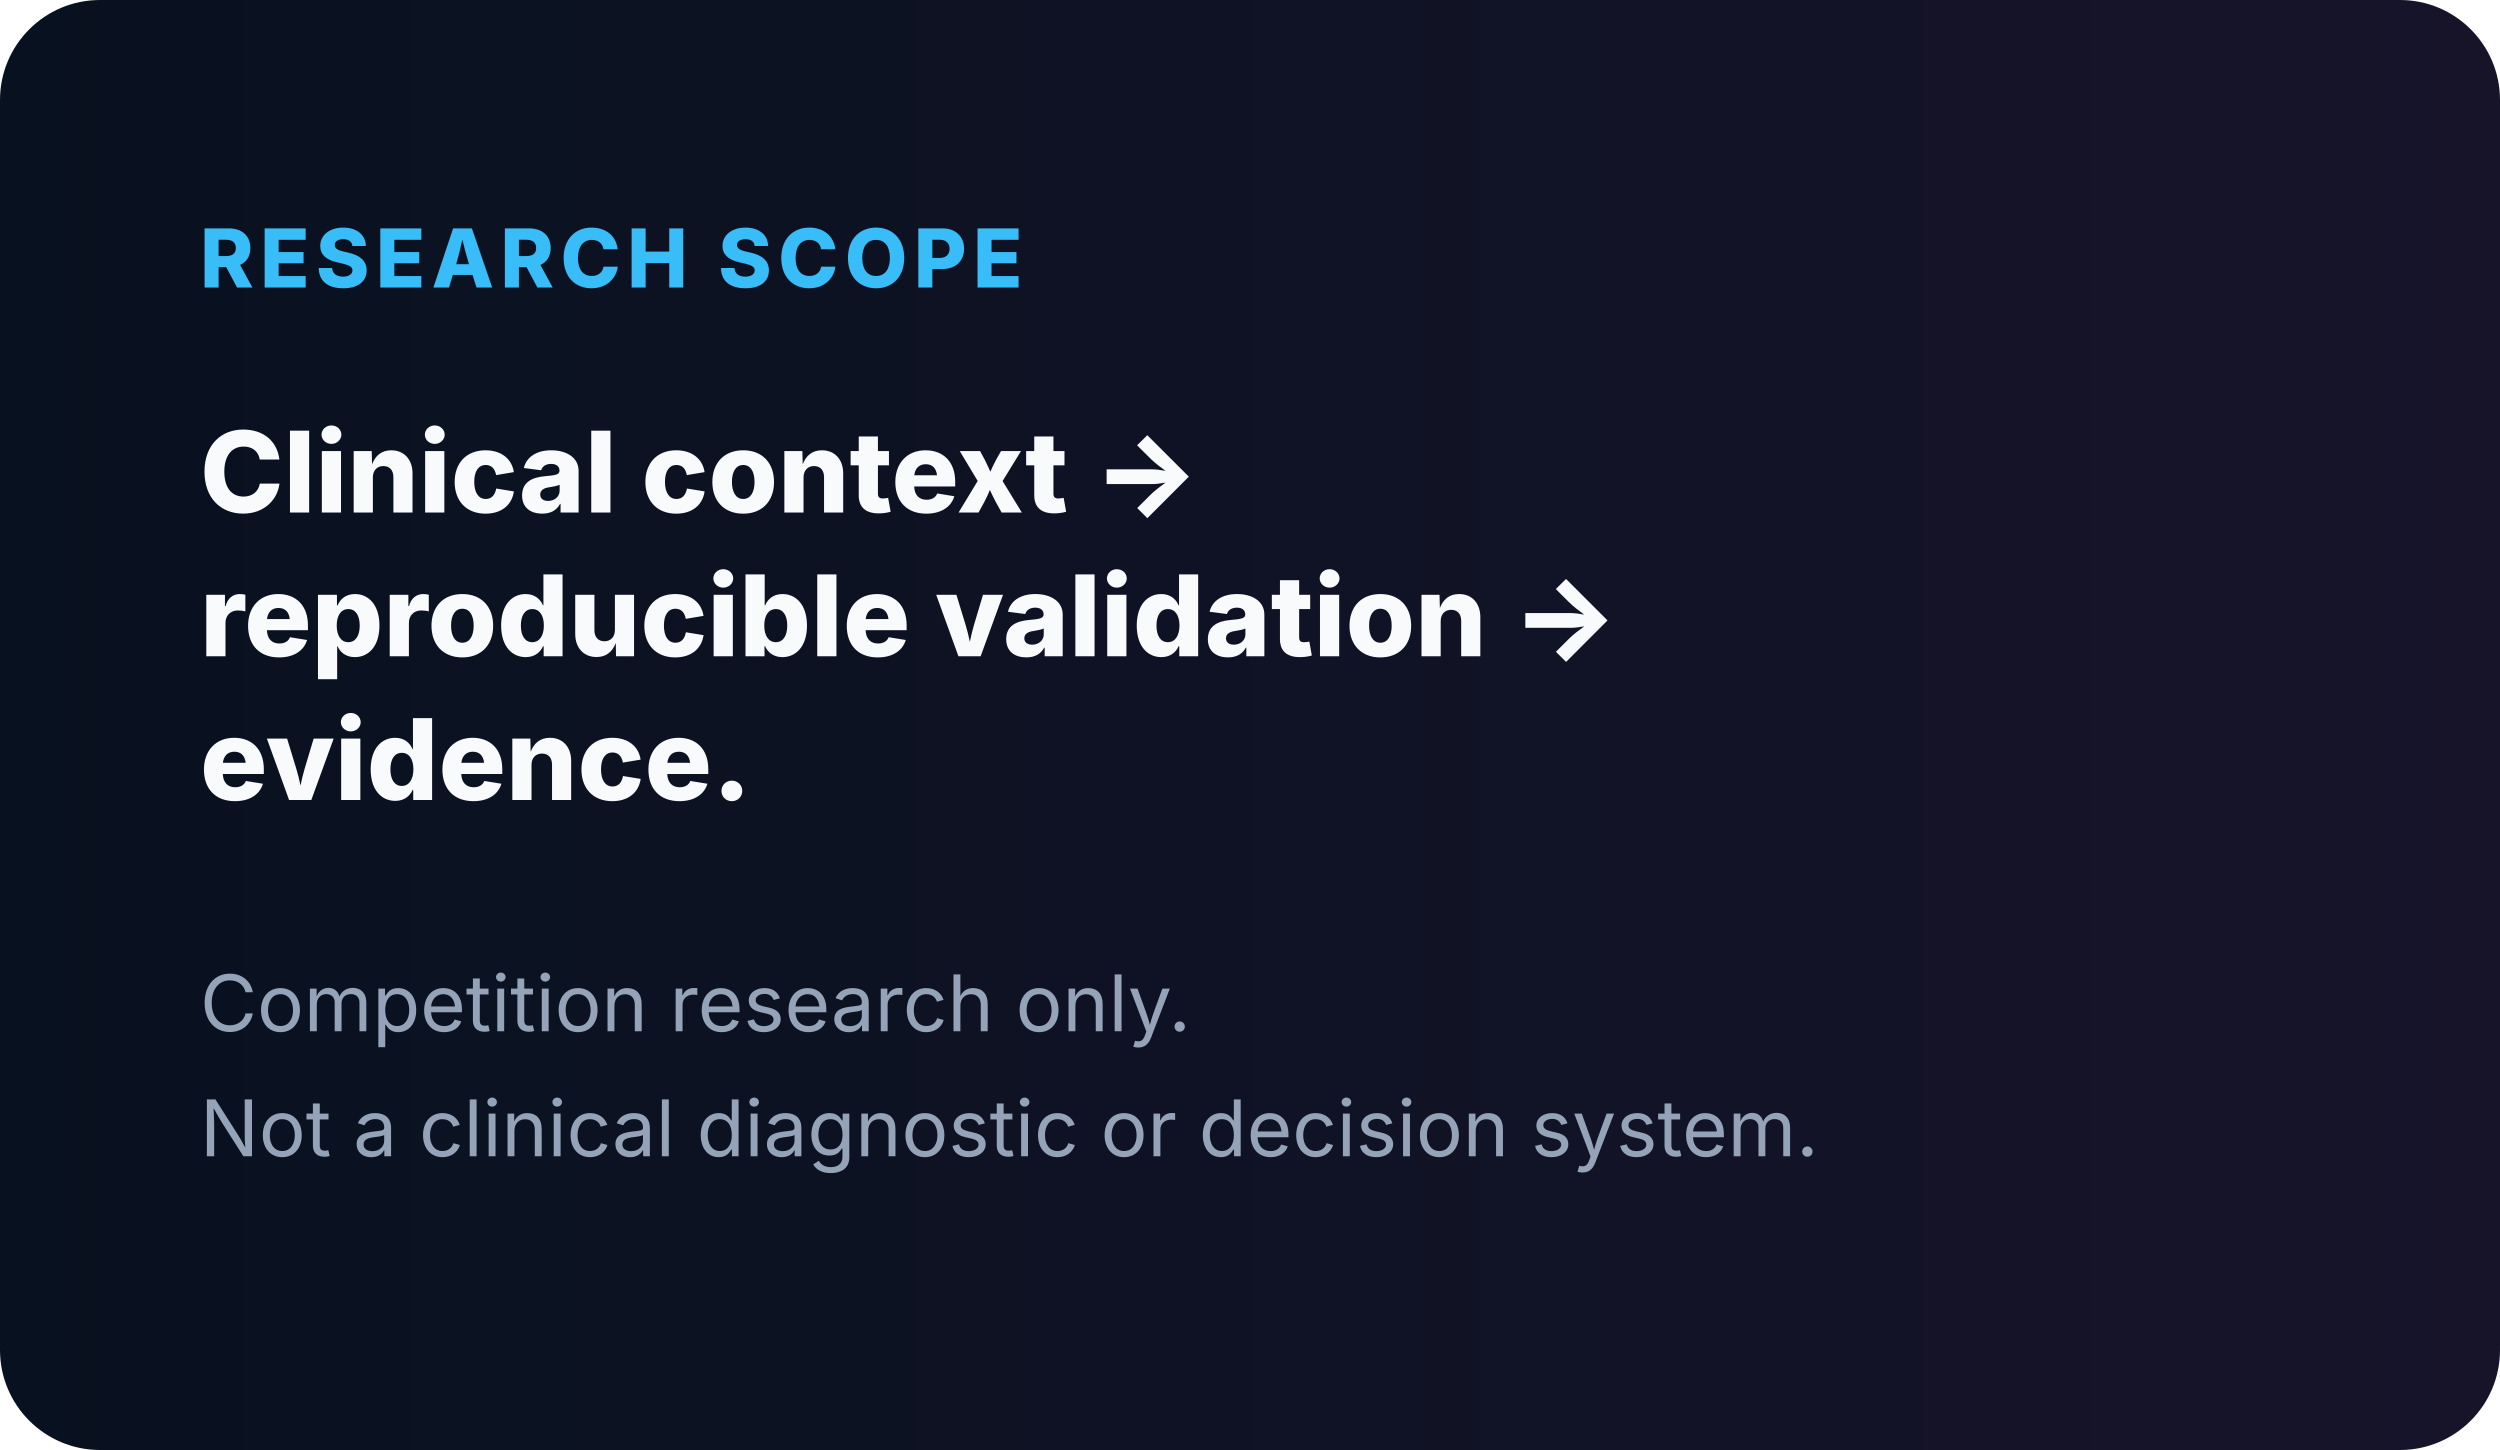
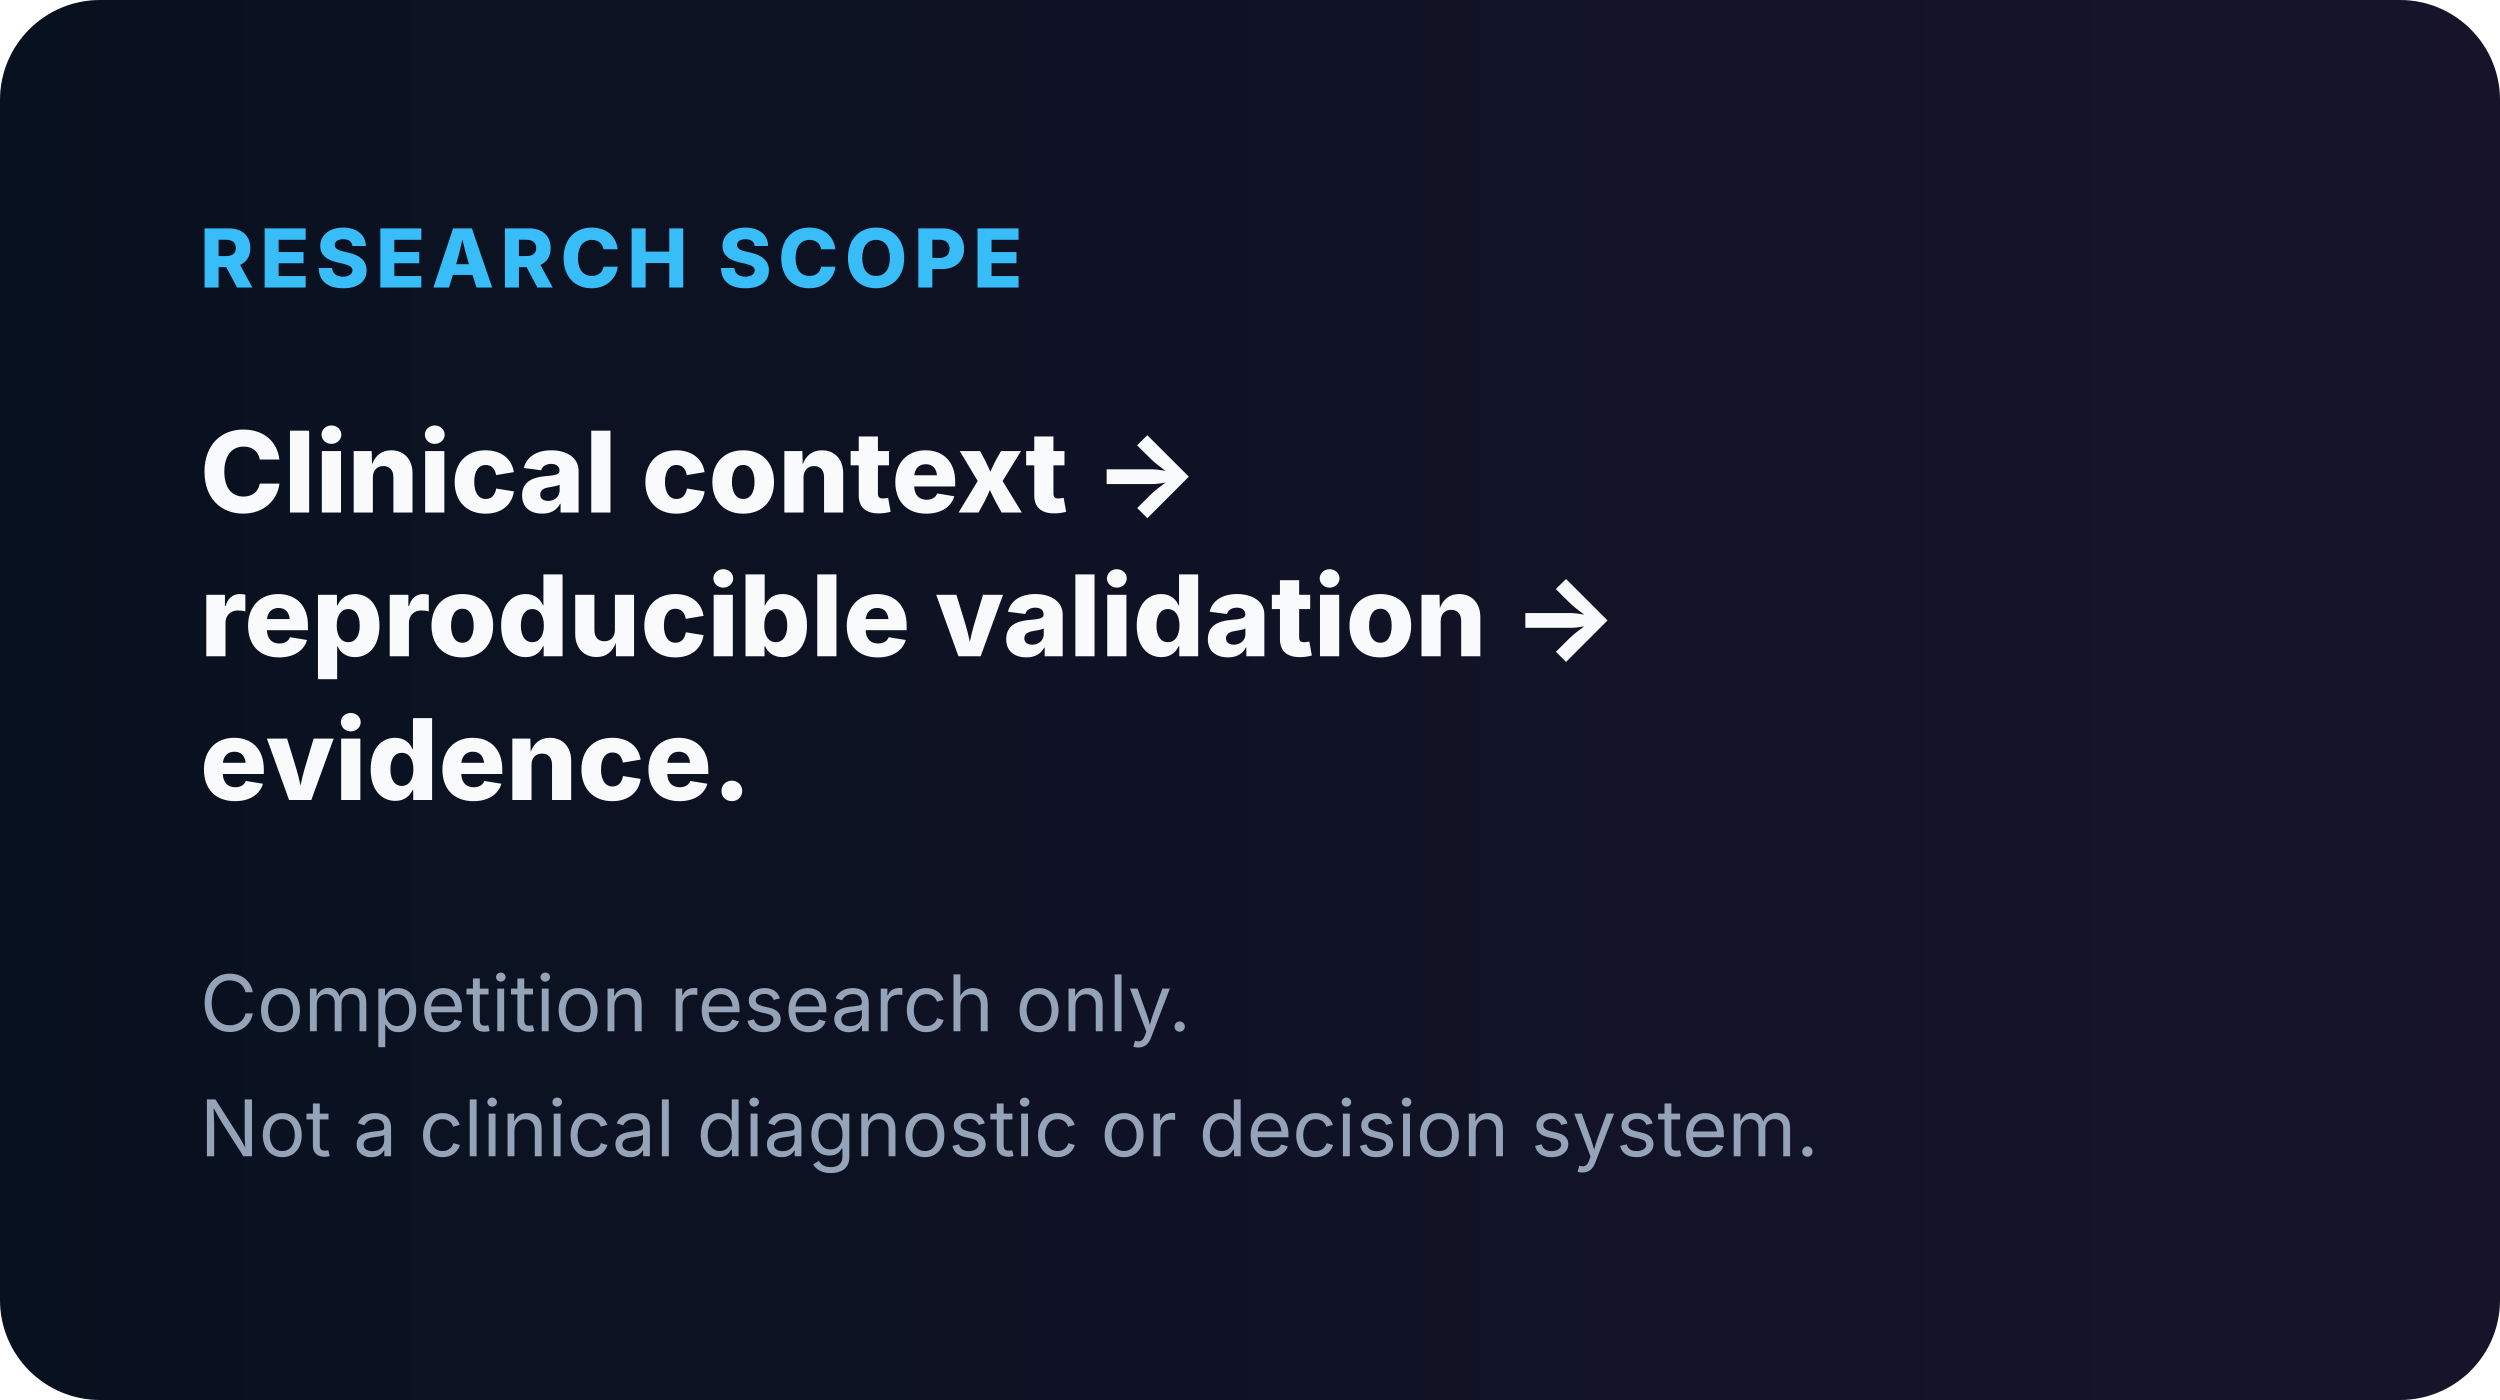
- <svg xmlns="http://www.w3.org/2000/svg" width="800" height="464" viewBox="0 0 800 464" role="img" aria-labelledby="title desc">
+ <svg xmlns="http://www.w3.org/2000/svg" width="800" height="448" viewBox="0 0 800 448" role="img" aria-labelledby="title desc">
  <defs>
    <linearGradient id="bg" x1="0" y1="0" x2="1" y2="0">
      <stop stop-color="#08111F" />
      <stop offset="1" stop-color="#17142A" />
    </linearGradient>
  </defs>
-   <rect width="800" height="464" rx="32" fill="url(#bg)" />
+   <rect width="800" height="448" rx="32" fill="url(#bg)" />
  <g font-family="system-ui, -apple-system, BlinkMacSystemFont, 'Segoe UI', sans-serif">
    <text x="64" y="92" fill="#38BDF8" font-size="26" font-weight="820" letter-spacing="2">
      <tspan>RESEARCH SCOPE</tspan>
    </text>
    <text x="64" y="164" fill="#F8FAFC" font-size="36" font-weight="820">
      <tspan>Clinical context →</tspan>
    </text>
    <text x="64" y="210" fill="#F8FAFC" font-size="36" font-weight="820">
      <tspan>reproducible validation →</tspan>
    </text>
    <text x="64" y="256" fill="#F8FAFC" font-size="36" font-weight="820">
      <tspan>evidence.</tspan>
    </text>
    <text x="64" y="330" fill="#94A3B8" font-size="25">
      <tspan>Competition research only.</tspan>
    </text>
    <text x="64" y="370" fill="#94A3B8" font-size="25">
      <tspan>Not a clinical diagnostic or decision system.</tspan>
    </text>
  </g>
</svg>
